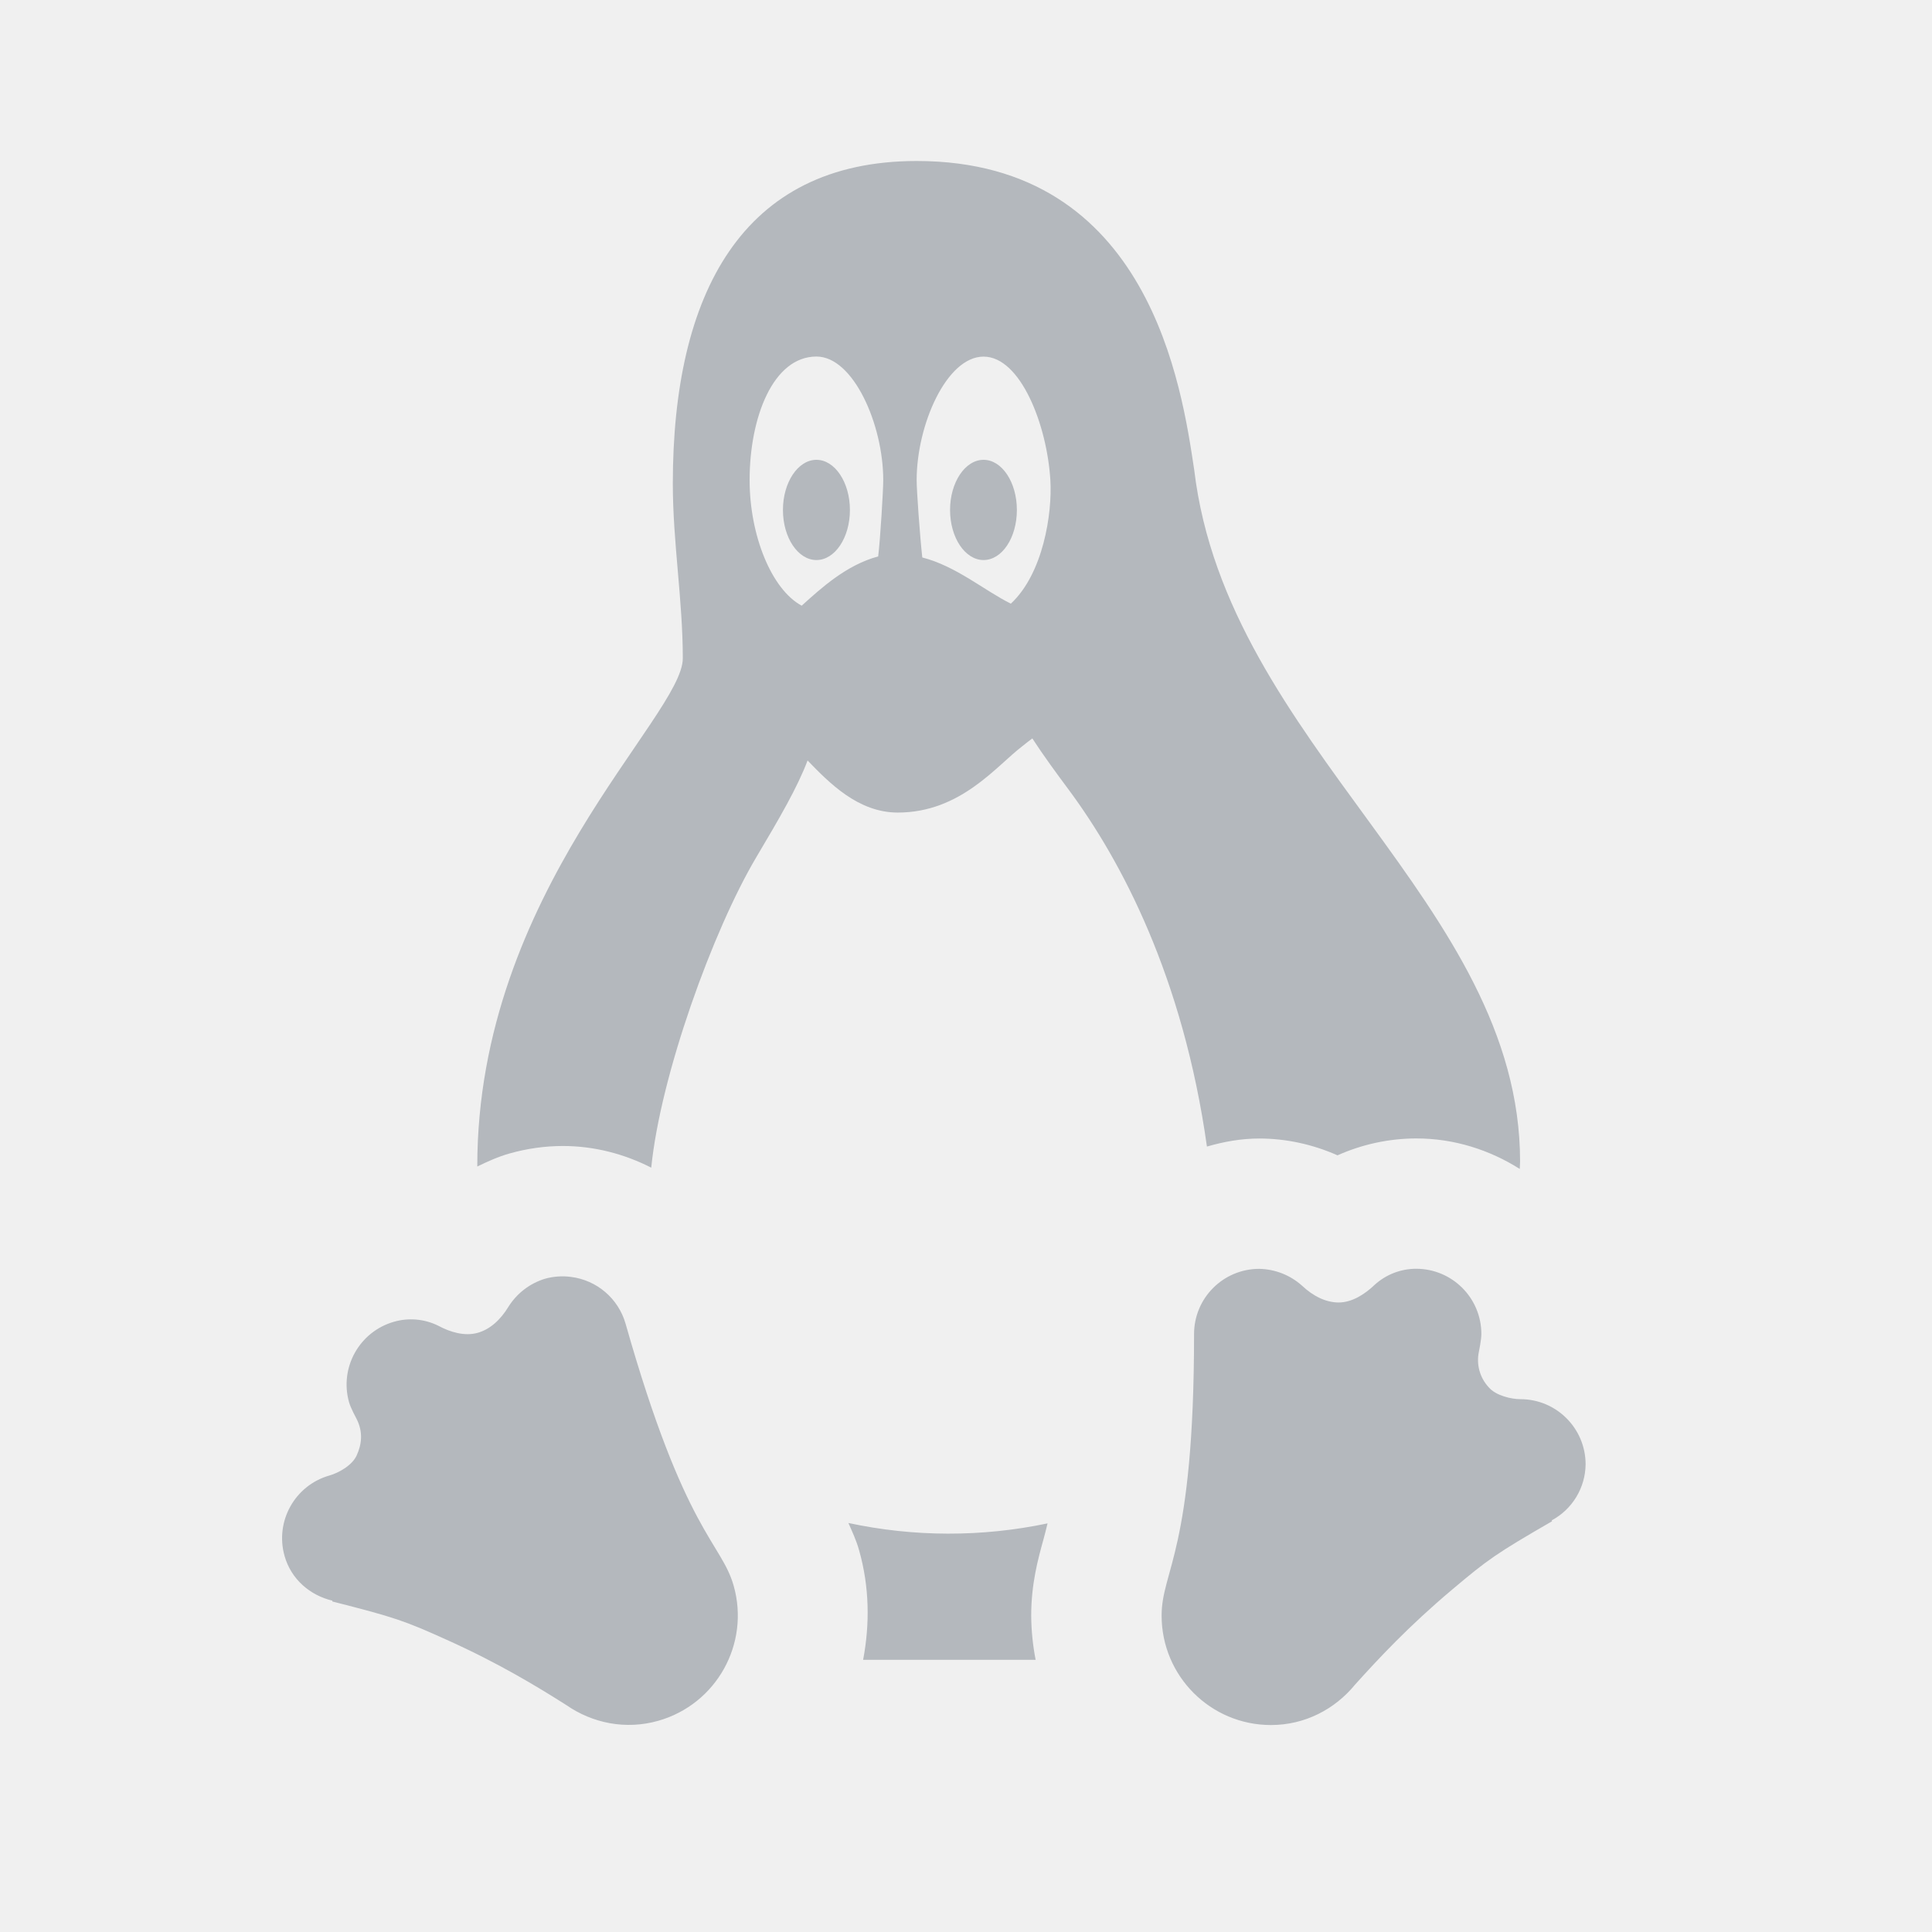
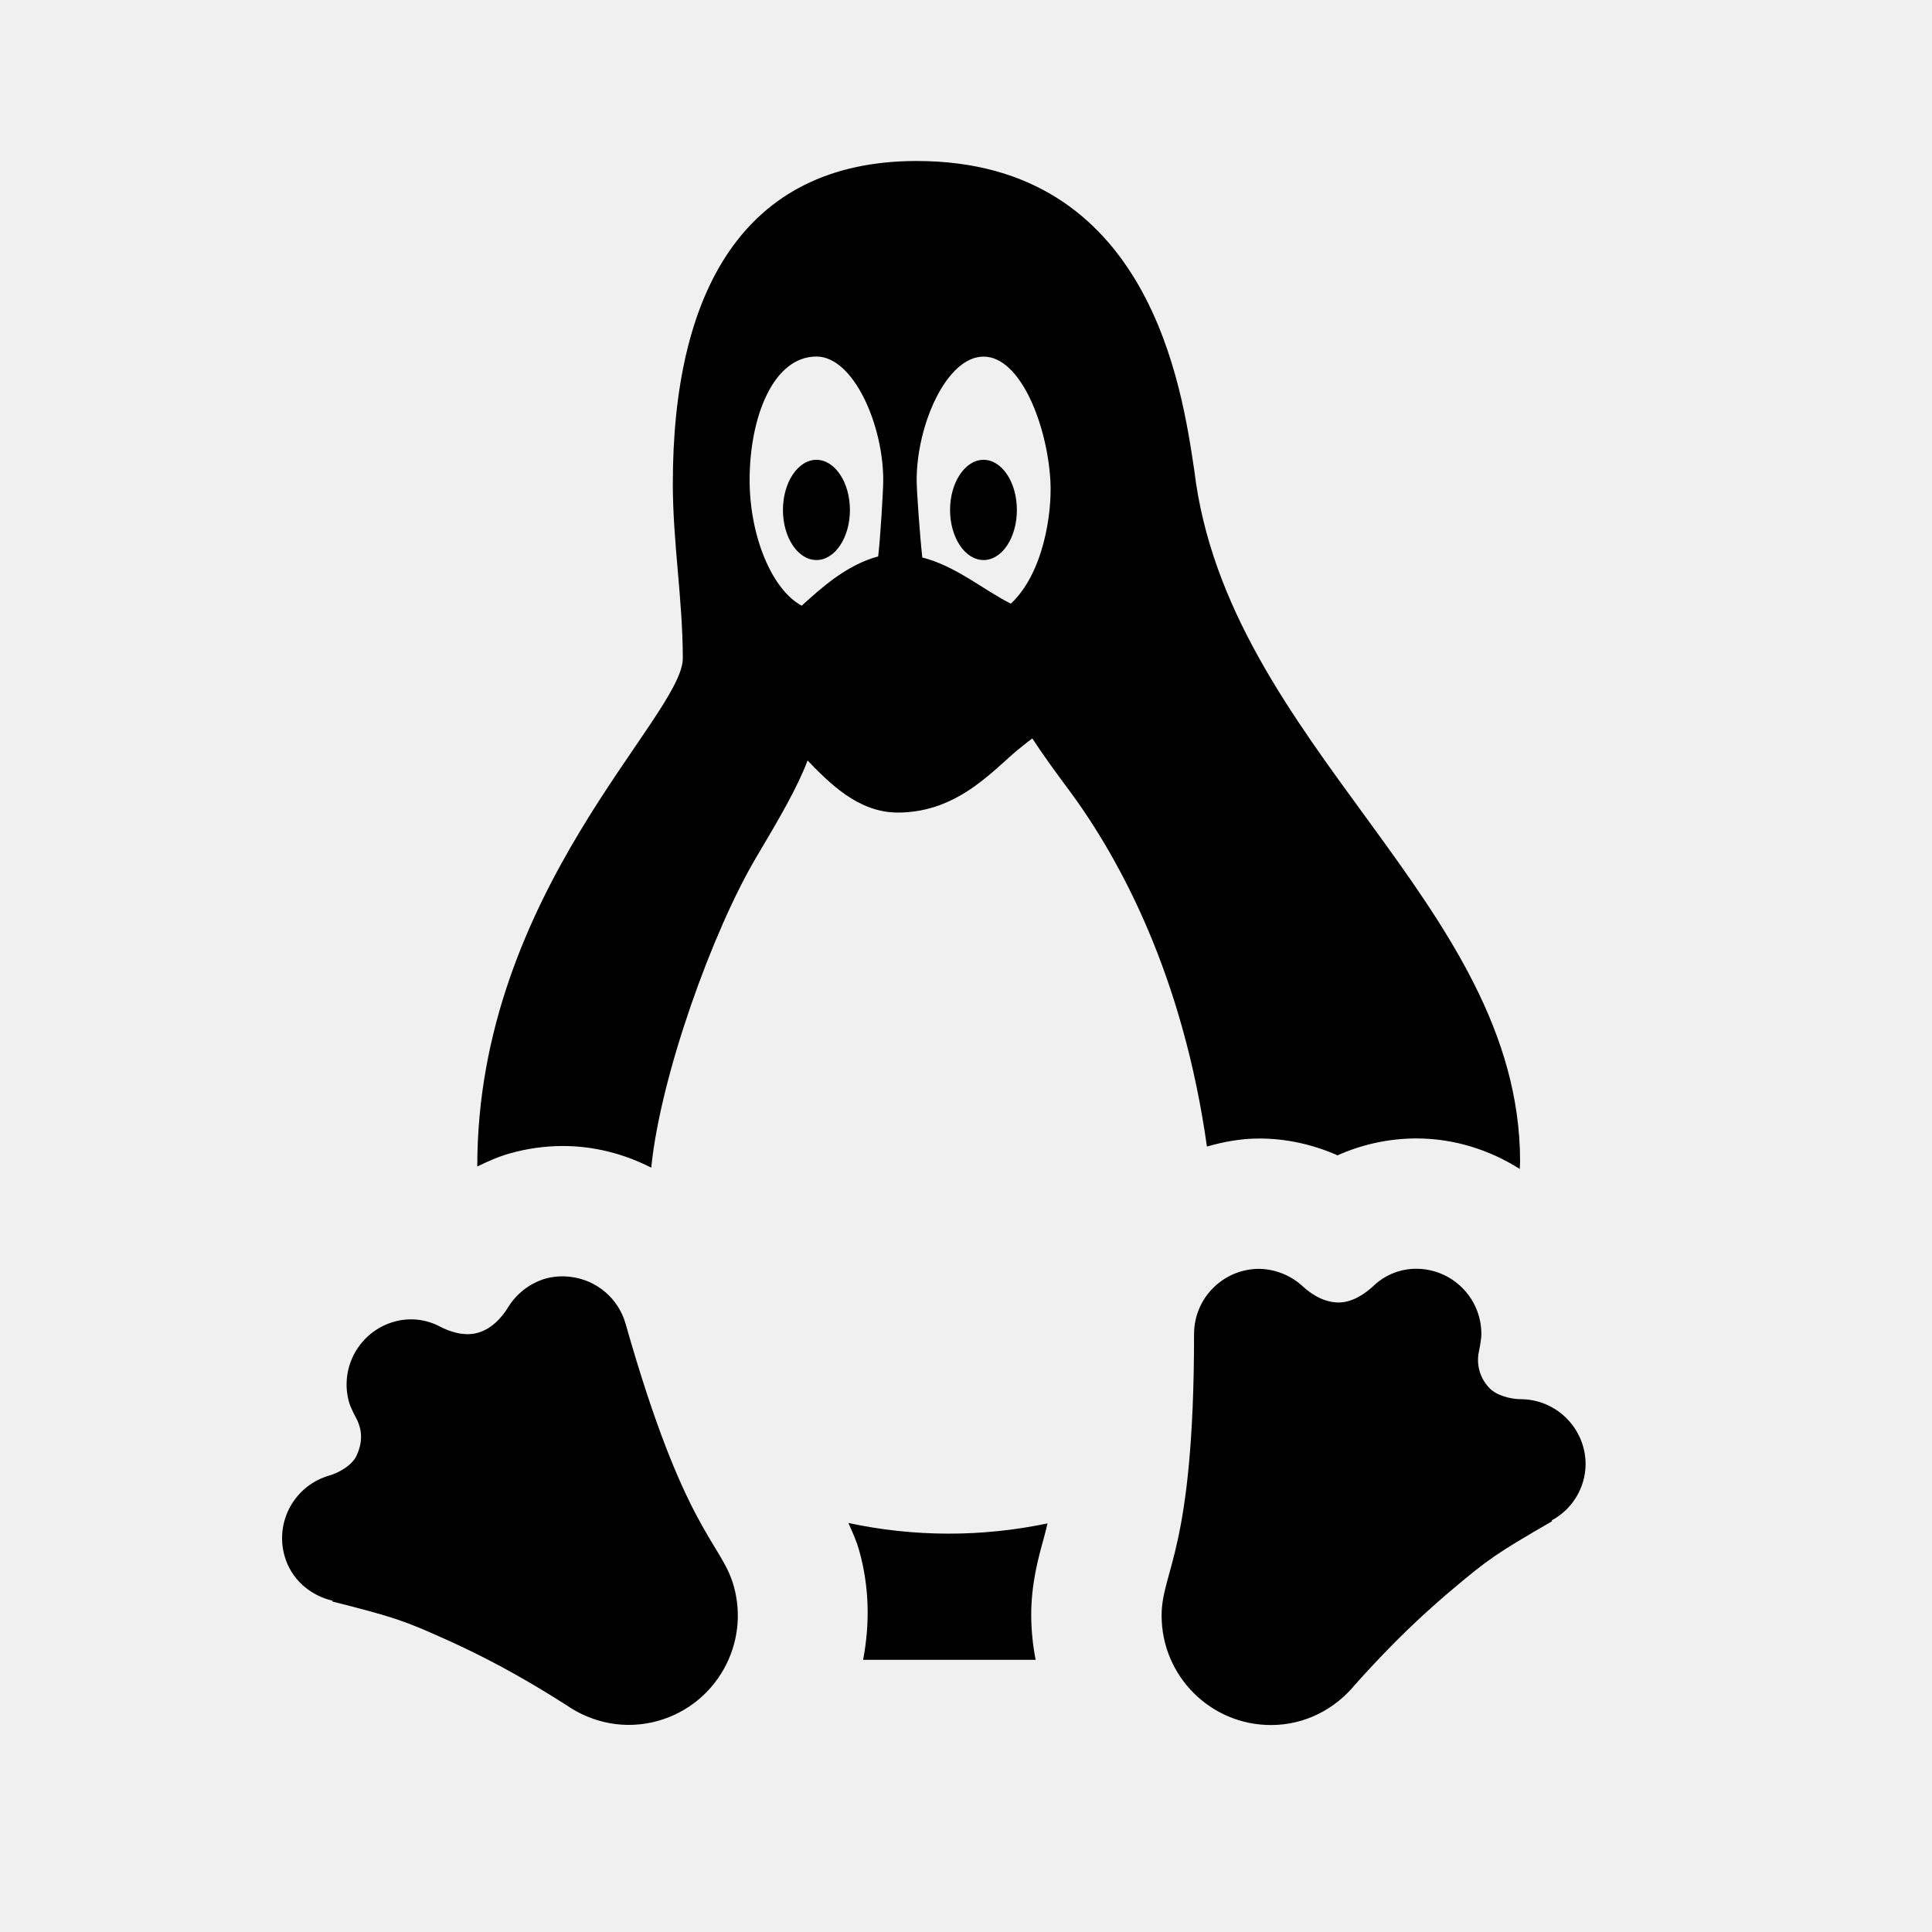
<svg xmlns="http://www.w3.org/2000/svg" width="24" height="24" viewBox="0 0 24 24">
  <g fill="none" fill-rule="evenodd">
-     <path fill="#FFF" fill-opacity=".01" d="M0 0h24v24H0z" />
-     <path fill="#B4B8BD" fill-rule="nonzero" d="M11.388 2c-2.173 0-3.03 1.656-3.03 4.008 0 .73.124 1.445.124 2.17 0 .724-2.553 2.9-2.553 6.308v.005c.13-.064.26-.122.4-.162.216-.061.44-.093.664-.093.39 0 .763.099 1.097.269.115-1.149.767-2.95 1.306-3.858.285-.48.51-.865.636-1.2.271.28.628.646 1.119.647.782 0 1.223-.576 1.548-.824.038-.03.083-.067.125-.097.14.215.294.425.454.64.65.877 1.419 2.325 1.715 4.43.208-.06.423-.1.65-.1.334 0 .666.073.972.209a2.41 2.41 0 0 1 .977-.21c.475 0 .913.143 1.287.379 0-.03.004-.062.004-.092 0-3.209-3.64-5.167-4.048-8.592C14.683 4.833 14.29 2 11.388 2zm-1.246 2.429c.46 0 .83.847.83 1.535 0 .12-.036.728-.063.948-.395.106-.71.395-.95.612-.373-.2-.647-.87-.647-1.56 0-.782.293-1.535.83-1.535zm2.076.001c.46 0 .789.849.83 1.535.025.413-.089 1.16-.491 1.534-.335-.167-.677-.465-1.1-.574-.03-.272-.07-.83-.07-.96 0-.688.372-1.535.831-1.535zm-2.076 1.282c-.229 0-.416.28-.416.623 0 .344.187.622.416.622.23 0 .416-.278.416-.622 0-.343-.187-.623-.416-.623zm2.076 0c-.229 0-.416.28-.416.623 0 .344.187.622.416.622.23 0 .414-.278.414-.622 0-.343-.185-.623-.414-.623zm3.425 10.05a.81.81 0 0 0-.81.81c0 2.704-.403 2.933-.403 3.498 0 .75.608 1.359 1.358 1.359.424 0 .796-.198 1.045-.502.284-.315.664-.725 1.208-1.182.443-.373.538-.442 1.24-.848-.002-.001-.005-.01-.006-.01a.8.8 0 0 0 .422-.697.81.81 0 0 0-.81-.809c-.11 0-.304-.042-.395-.149a.498.498 0 0 1-.12-.444s.03-.143.03-.217a.81.81 0 0 0-.81-.81.767.767 0 0 0-.515.199c-.122.117-.28.219-.446.22-.16 0-.318-.078-.458-.21a.82.82 0 0 0-.53-.208zm-8.552.1a.807.807 0 0 0-.321.023.818.818 0 0 0-.452.345c-.1.165-.23.284-.385.327-.16.045-.34-.008-.488-.088a.764.764 0 0 0-.55-.05.811.811 0 0 0-.559 1c.02.072.09.2.09.2.091.174.064.331.005.46-.057.128-.232.22-.338.25a.81.81 0 0 0-.558 1c.082.291.319.49.594.555l-.001.01c.786.2.895.239 1.423.477.647.291 1.126.583 1.484.81.323.224.736.311 1.143.195a1.359 1.359 0 0 0 .936-1.677c-.154-.543-.605-.654-1.343-3.256a.81.81 0 0 0-.68-.581zm3.448 3.057c.047.107.096.208.133.339.128.45.135.913.05 1.361h2.143a2.987 2.987 0 0 1-.055-.549c0-.396.085-.703.153-.95.016-.058.033-.125.05-.196a5.951 5.951 0 0 1-2.474-.005z" />
+     <path fill="#000" d="M11.388 2c-2.173 0-3.03 1.656-3.03 4.008 0 .73.124 1.445.124 2.17 0 .724-2.553 2.9-2.553 6.308v.005c.13-.064.26-.122.4-.162.216-.061.44-.093.664-.093.39 0 .763.099 1.097.269.115-1.149.767-2.95 1.306-3.858.285-.48.51-.865.636-1.2.271.28.628.646 1.119.647.782 0 1.223-.576 1.548-.824.038-.03.083-.067.125-.097.14.215.294.425.454.64.65.877 1.419 2.325 1.715 4.43.208-.06.423-.1.65-.1.334 0 .666.073.972.209a2.41 2.41 0 0 1 .977-.21c.475 0 .913.143 1.287.379 0-.03.004-.062.004-.092 0-3.209-3.64-5.167-4.048-8.592C14.683 4.833 14.29 2 11.388 2zm-1.246 2.429c.46 0 .83.847.83 1.535 0 .12-.036.728-.063.948-.395.106-.71.395-.95.612-.373-.2-.647-.87-.647-1.56 0-.782.293-1.535.83-1.535zm2.076.001c.46 0 .789.849.83 1.535.025.413-.089 1.16-.491 1.534-.335-.167-.677-.465-1.1-.574-.03-.272-.07-.83-.07-.96 0-.688.372-1.535.831-1.535zm-2.076 1.282c-.229 0-.416.28-.416.623 0 .344.187.622.416.622.23 0 .416-.278.416-.622 0-.343-.187-.623-.416-.623zm2.076 0c-.229 0-.416.28-.416.623 0 .344.187.622.416.622.23 0 .414-.278.414-.622 0-.343-.185-.623-.414-.623zm3.425 10.05a.81.81 0 0 0-.81.81c0 2.704-.403 2.933-.403 3.498 0 .75.608 1.359 1.358 1.359.424 0 .796-.198 1.045-.502.284-.315.664-.725 1.208-1.182.443-.373.538-.442 1.24-.848-.002-.001-.005-.01-.006-.01a.8.8 0 0 0 .422-.697.81.81 0 0 0-.81-.809c-.11 0-.304-.042-.395-.149a.498.498 0 0 1-.12-.444s.03-.143.03-.217a.81.81 0 0 0-.81-.81.767.767 0 0 0-.515.199c-.122.117-.28.219-.446.22-.16 0-.318-.078-.458-.21a.82.82 0 0 0-.53-.208zm-8.552.1a.807.807 0 0 0-.321.023.818.818 0 0 0-.452.345c-.1.165-.23.284-.385.327-.16.045-.34-.008-.488-.088a.764.764 0 0 0-.55-.05.811.811 0 0 0-.559 1c.02.072.09.2.09.2.091.174.064.331.005.46-.057.128-.232.22-.338.25a.81.81 0 0 0-.558 1c.082.291.319.49.594.555l-.001.01c.786.2.895.239 1.423.477.647.291 1.126.583 1.484.81.323.224.736.311 1.143.195a1.359 1.359 0 0 0 .936-1.677c-.154-.543-.605-.654-1.343-3.256a.81.81 0 0 0-.68-.581zm3.448 3.057c.047.107.096.208.133.339.128.45.135.913.05 1.361h2.143a2.987 2.987 0 0 1-.055-.549c0-.396.085-.703.153-.95.016-.058.033-.125.05-.196a5.951 5.951 0 0 1-2.474-.005z" />
  </g>
</svg>
